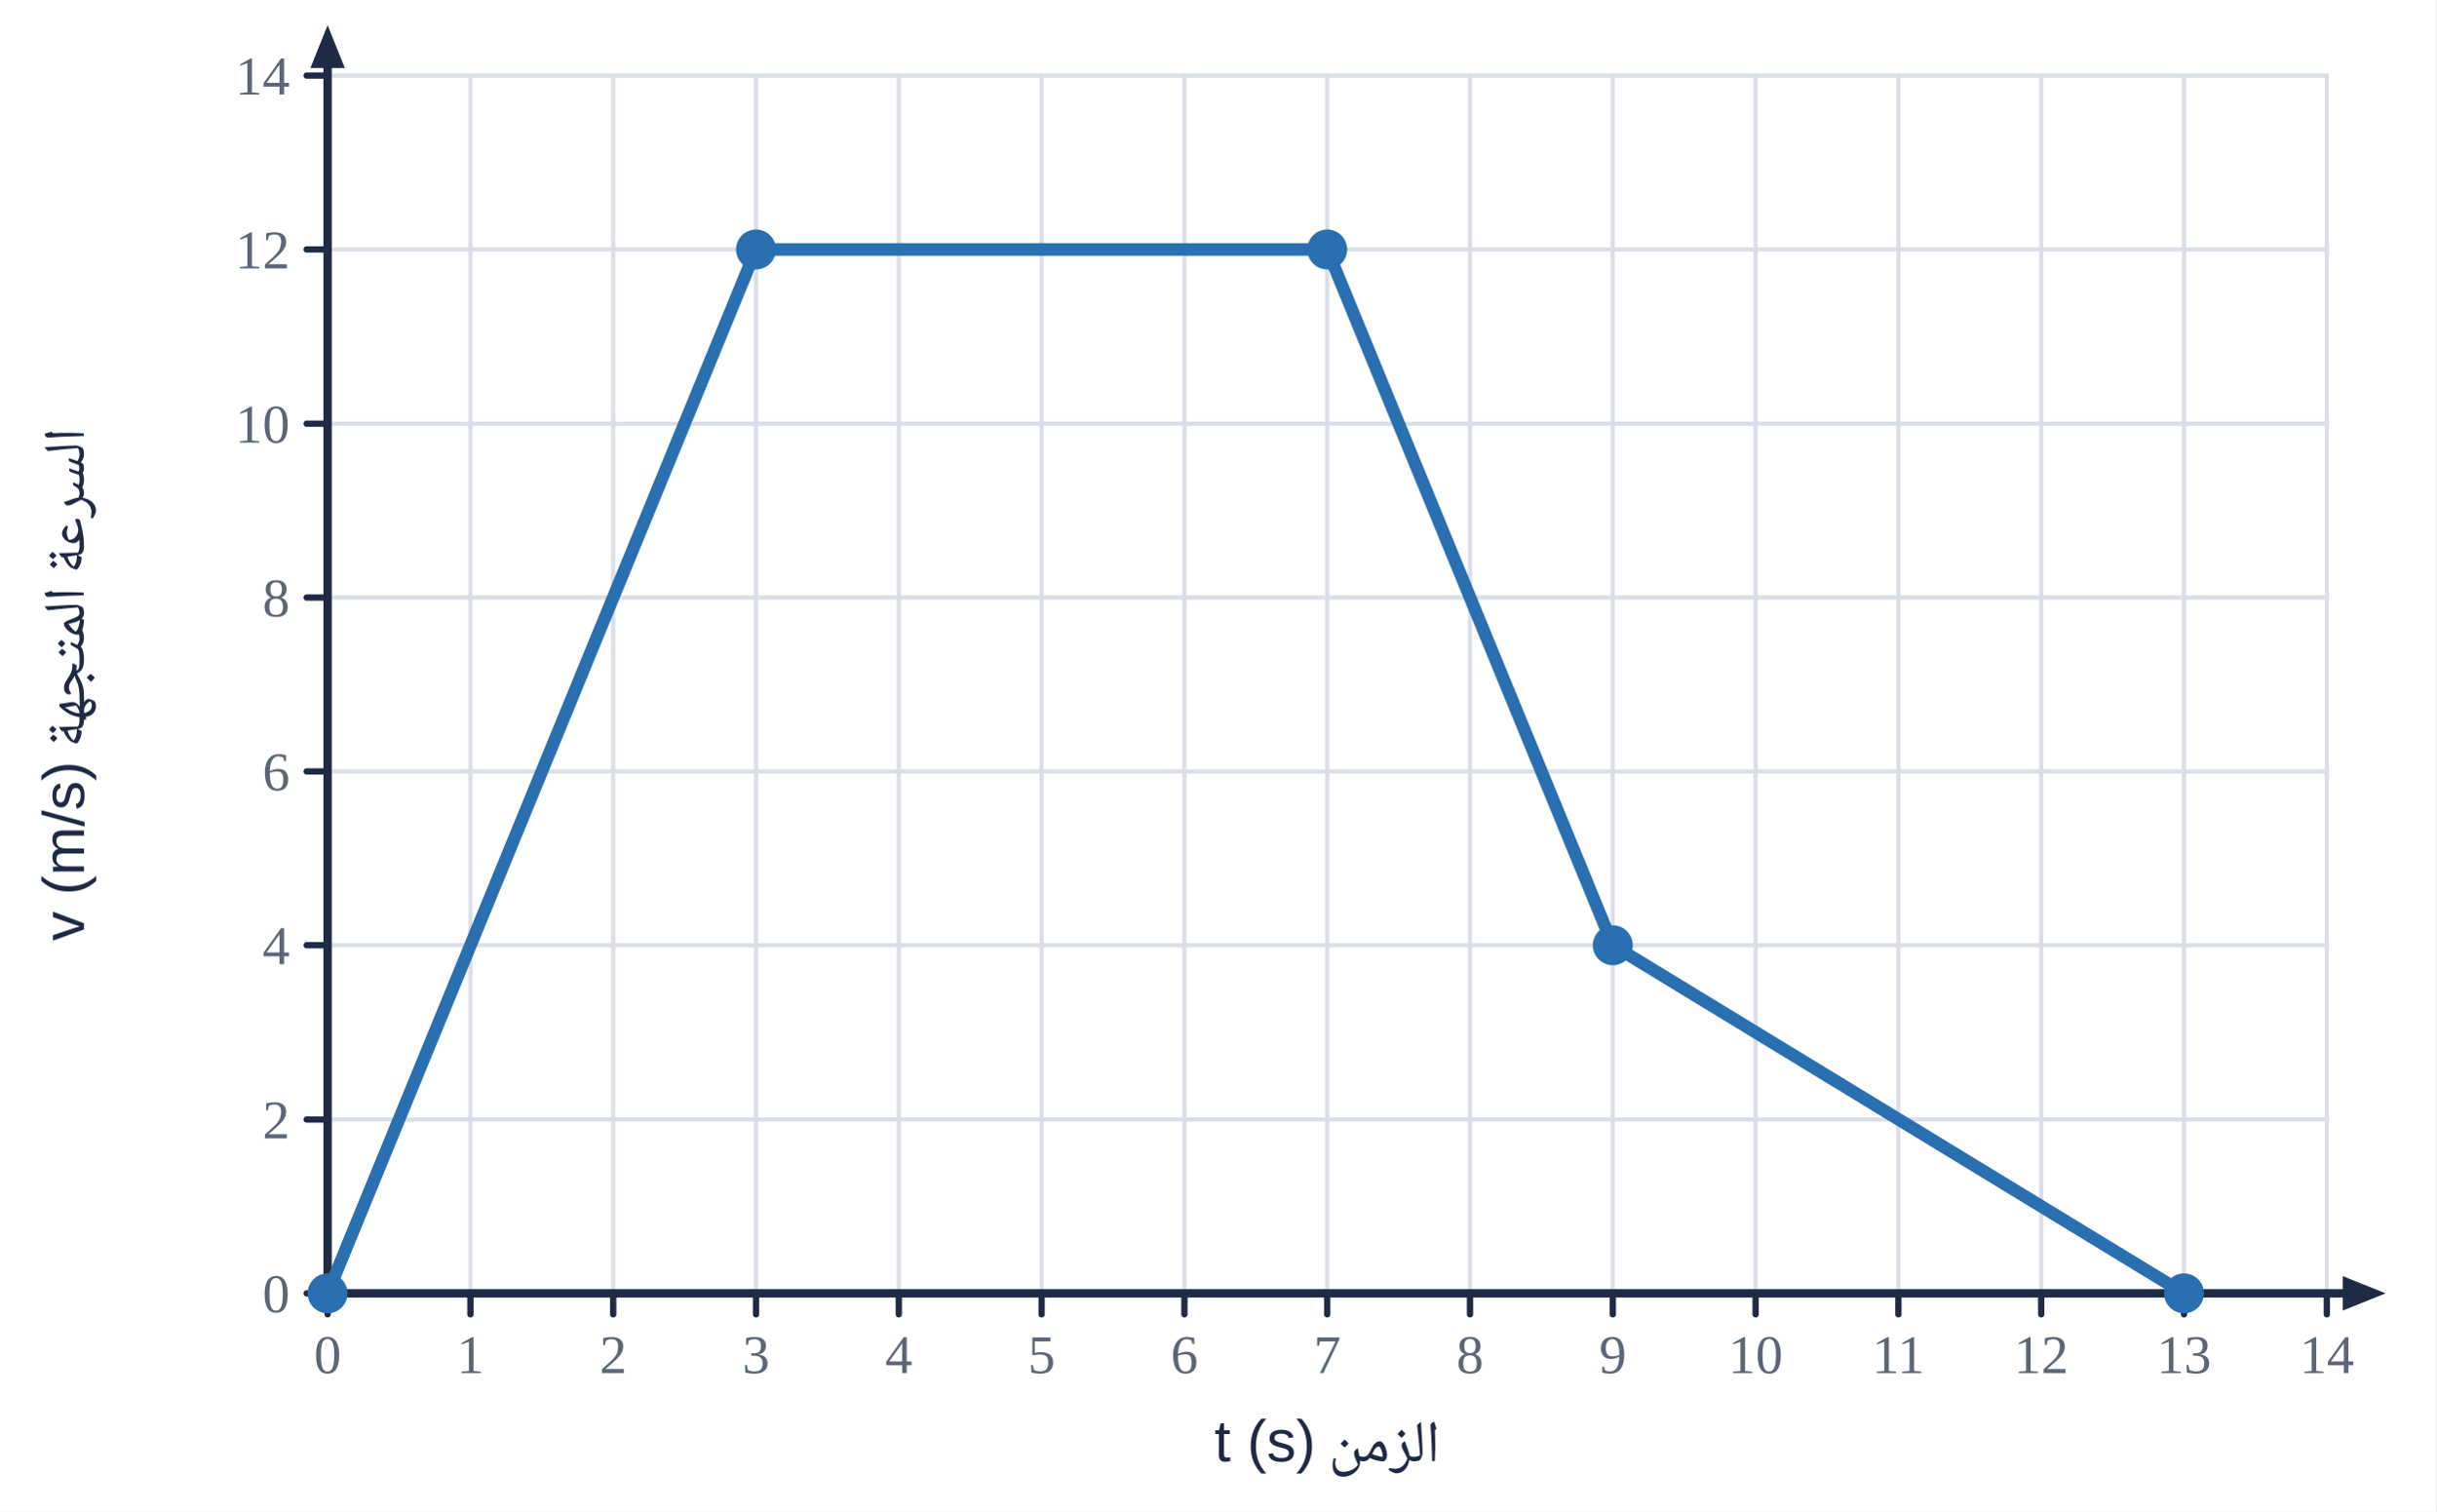
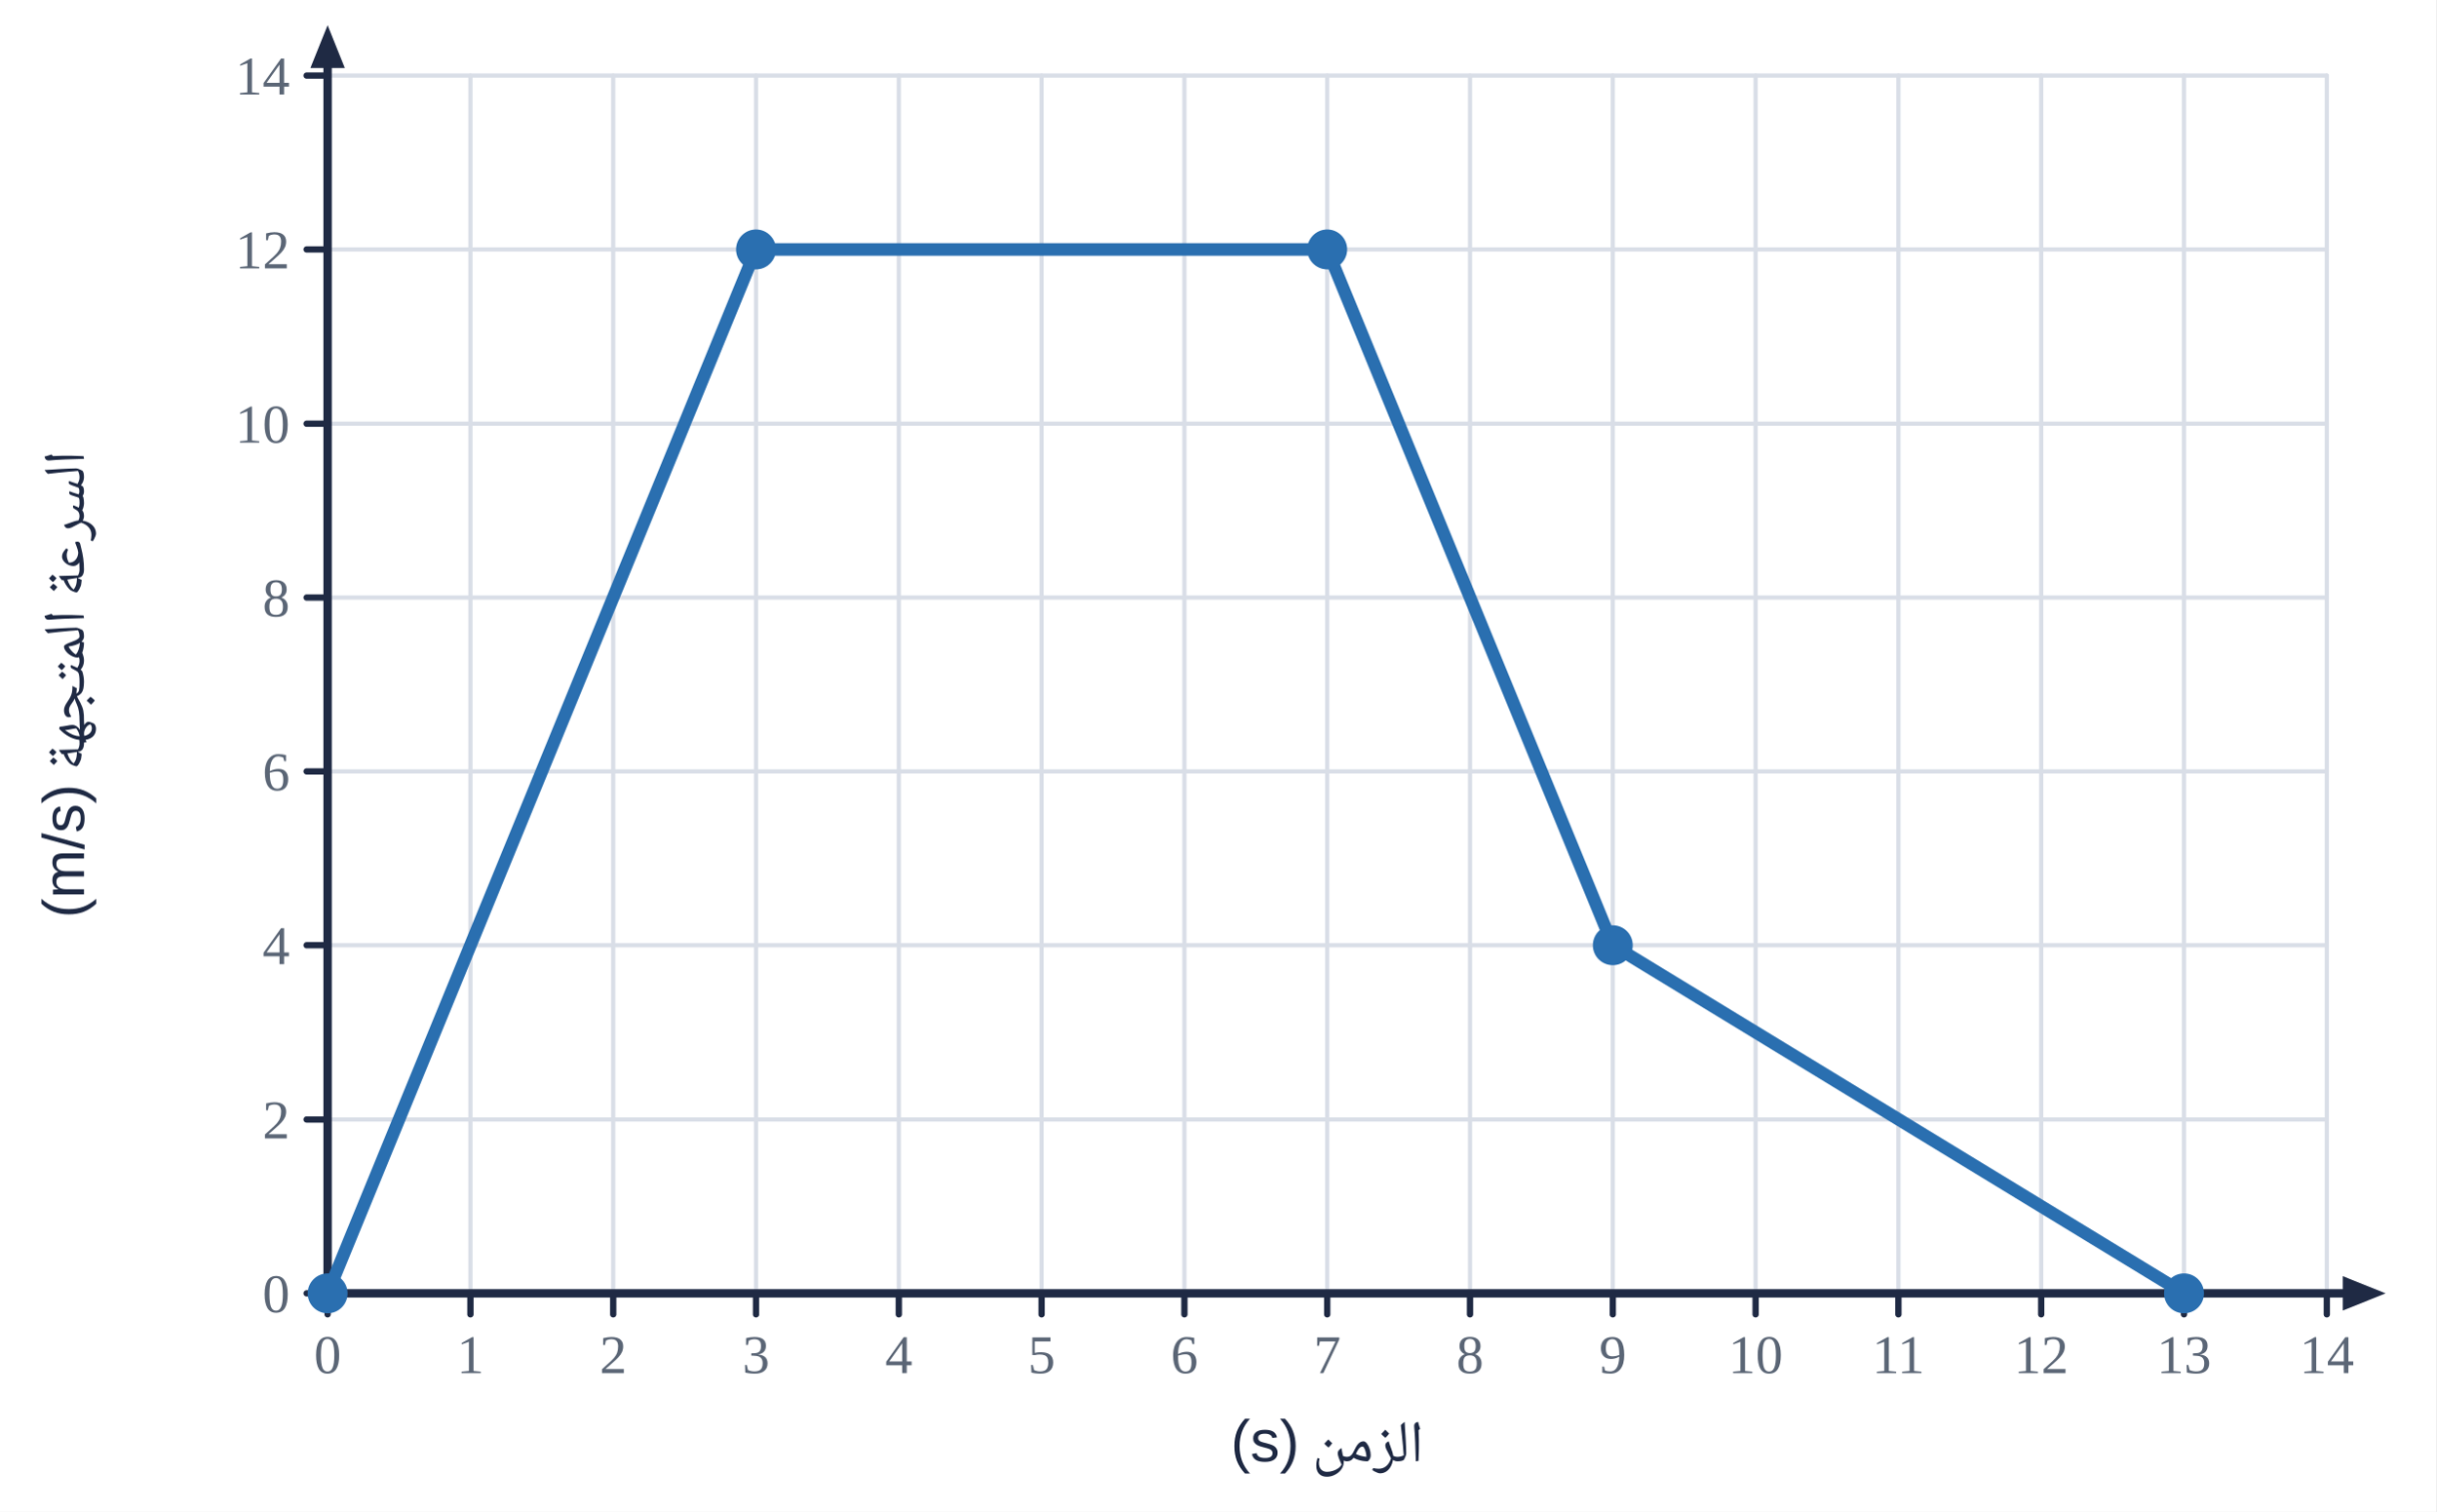
<svg xmlns="http://www.w3.org/2000/svg" viewBox="0 0 580 360" width="580" height="360">
  <rect width="580" height="360" fill="#fff" />
  <line x1="78.0" y1="18.0" x2="78.0" y2="308.0" stroke="#d9dee7" stroke-width="1" stroke-linecap="round" />
  <line x1="112.0" y1="18.0" x2="112.0" y2="308.0" stroke="#d9dee7" stroke-width="1" stroke-linecap="round" />
  <line x1="146.0" y1="18.0" x2="146.0" y2="308.0" stroke="#d9dee7" stroke-width="1" stroke-linecap="round" />
  <line x1="180.0" y1="18.0" x2="180.0" y2="308.0" stroke="#d9dee7" stroke-width="1" stroke-linecap="round" />
  <line x1="214.0" y1="18.0" x2="214.0" y2="308.0" stroke="#d9dee7" stroke-width="1" stroke-linecap="round" />
  <line x1="248.0" y1="18.0" x2="248.0" y2="308.0" stroke="#d9dee7" stroke-width="1" stroke-linecap="round" />
  <line x1="282.0" y1="18.0" x2="282.0" y2="308.0" stroke="#d9dee7" stroke-width="1" stroke-linecap="round" />
  <line x1="316.0" y1="18.0" x2="316.0" y2="308.0" stroke="#d9dee7" stroke-width="1" stroke-linecap="round" />
  <line x1="350.0" y1="18.0" x2="350.0" y2="308.0" stroke="#d9dee7" stroke-width="1" stroke-linecap="round" />
  <line x1="384.0" y1="18.0" x2="384.0" y2="308.0" stroke="#d9dee7" stroke-width="1" stroke-linecap="round" />
  <line x1="418.0" y1="18.0" x2="418.0" y2="308.0" stroke="#d9dee7" stroke-width="1" stroke-linecap="round" />
  <line x1="452.0" y1="18.0" x2="452.0" y2="308.0" stroke="#d9dee7" stroke-width="1" stroke-linecap="round" />
  <line x1="486.0" y1="18.0" x2="486.0" y2="308.0" stroke="#d9dee7" stroke-width="1" stroke-linecap="round" />
  <line x1="520.0" y1="18.0" x2="520.0" y2="308.0" stroke="#d9dee7" stroke-width="1" stroke-linecap="round" />
  <line x1="554.0" y1="18.0" x2="554.0" y2="308.0" stroke="#d9dee7" stroke-width="1" stroke-linecap="round" />
  <line x1="78.0" y1="308.0" x2="554.0" y2="308.0" stroke="#d9dee7" stroke-width="1" stroke-linecap="round" />
  <line x1="78.0" y1="266.6" x2="554.0" y2="266.6" stroke="#d9dee7" stroke-width="1" stroke-linecap="round" />
  <line x1="78.0" y1="225.1" x2="554.0" y2="225.1" stroke="#d9dee7" stroke-width="1" stroke-linecap="round" />
  <line x1="78.0" y1="183.7" x2="554.0" y2="183.7" stroke="#d9dee7" stroke-width="1" stroke-linecap="round" />
  <line x1="78.0" y1="142.3" x2="554.0" y2="142.3" stroke="#d9dee7" stroke-width="1" stroke-linecap="round" />
  <line x1="78.0" y1="100.9" x2="554.0" y2="100.9" stroke="#d9dee7" stroke-width="1" stroke-linecap="round" />
  <line x1="78.0" y1="59.4" x2="554.0" y2="59.4" stroke="#d9dee7" stroke-width="1" stroke-linecap="round" />
  <line x1="78.0" y1="18.0" x2="554.0" y2="18.0" stroke="#d9dee7" stroke-width="1" stroke-linecap="round" />
  <line x1="78.0" y1="308.0" x2="561.4" y2="308.0" stroke="#1f2a44" stroke-width="2" stroke-linecap="round" />
  <polygon points="568.0,308.0 557.8,312.1 557.8,303.9" fill="#1f2a44" />
  <line x1="78.0" y1="308.0" x2="78.0" y2="12.6" stroke="#1f2a44" stroke-width="2" stroke-linecap="round" />
  <polygon points="78.0,6.0 82.1,16.2 73.9,16.2" fill="#1f2a44" />
  <line x1="78.0" y1="308.0" x2="78.0" y2="313.0" stroke="#1f2a44" stroke-width="1.5" stroke-linecap="round" />
  <text x="78.0" y="327.0" text-anchor="middle" font-size="13" fill="#5b6676" font-weight="normal" font-family="'Times New Roman',Times,serif">0</text>
  <line x1="112.0" y1="308.0" x2="112.0" y2="313.0" stroke="#1f2a44" stroke-width="1.5" stroke-linecap="round" />
  <text x="112.0" y="327.0" text-anchor="middle" font-size="13" fill="#5b6676" font-weight="normal" font-family="'Times New Roman',Times,serif">1</text>
  <line x1="146.0" y1="308.0" x2="146.0" y2="313.0" stroke="#1f2a44" stroke-width="1.5" stroke-linecap="round" />
  <text x="146.0" y="327.0" text-anchor="middle" font-size="13" fill="#5b6676" font-weight="normal" font-family="'Times New Roman',Times,serif">2</text>
  <line x1="180.0" y1="308.0" x2="180.0" y2="313.0" stroke="#1f2a44" stroke-width="1.5" stroke-linecap="round" />
  <text x="180.0" y="327.0" text-anchor="middle" font-size="13" fill="#5b6676" font-weight="normal" font-family="'Times New Roman',Times,serif">3</text>
  <line x1="214.0" y1="308.0" x2="214.0" y2="313.0" stroke="#1f2a44" stroke-width="1.5" stroke-linecap="round" />
  <text x="214.0" y="327.0" text-anchor="middle" font-size="13" fill="#5b6676" font-weight="normal" font-family="'Times New Roman',Times,serif">4</text>
  <line x1="248.0" y1="308.0" x2="248.0" y2="313.0" stroke="#1f2a44" stroke-width="1.5" stroke-linecap="round" />
  <text x="248.0" y="327.0" text-anchor="middle" font-size="13" fill="#5b6676" font-weight="normal" font-family="'Times New Roman',Times,serif">5</text>
  <line x1="282.0" y1="308.0" x2="282.0" y2="313.0" stroke="#1f2a44" stroke-width="1.5" stroke-linecap="round" />
  <text x="282.0" y="327.0" text-anchor="middle" font-size="13" fill="#5b6676" font-weight="normal" font-family="'Times New Roman',Times,serif">6</text>
  <line x1="316.0" y1="308.0" x2="316.0" y2="313.0" stroke="#1f2a44" stroke-width="1.5" stroke-linecap="round" />
  <text x="316.0" y="327.0" text-anchor="middle" font-size="13" fill="#5b6676" font-weight="normal" font-family="'Times New Roman',Times,serif">7</text>
  <line x1="350.0" y1="308.0" x2="350.0" y2="313.0" stroke="#1f2a44" stroke-width="1.5" stroke-linecap="round" />
  <text x="350.0" y="327.0" text-anchor="middle" font-size="13" fill="#5b6676" font-weight="normal" font-family="'Times New Roman',Times,serif">8</text>
  <line x1="384.0" y1="308.0" x2="384.0" y2="313.0" stroke="#1f2a44" stroke-width="1.5" stroke-linecap="round" />
  <text x="384.0" y="327.0" text-anchor="middle" font-size="13" fill="#5b6676" font-weight="normal" font-family="'Times New Roman',Times,serif">9</text>
  <line x1="418.0" y1="308.0" x2="418.0" y2="313.0" stroke="#1f2a44" stroke-width="1.5" stroke-linecap="round" />
  <text x="418.0" y="327.0" text-anchor="middle" font-size="13" fill="#5b6676" font-weight="normal" font-family="'Times New Roman',Times,serif">10</text>
  <line x1="452.0" y1="308.0" x2="452.0" y2="313.0" stroke="#1f2a44" stroke-width="1.5" stroke-linecap="round" />
  <text x="452.0" y="327.0" text-anchor="middle" font-size="13" fill="#5b6676" font-weight="normal" font-family="'Times New Roman',Times,serif">11</text>
  <line x1="486.0" y1="308.0" x2="486.0" y2="313.0" stroke="#1f2a44" stroke-width="1.5" stroke-linecap="round" />
  <text x="486.0" y="327.0" text-anchor="middle" font-size="13" fill="#5b6676" font-weight="normal" font-family="'Times New Roman',Times,serif">12</text>
  <line x1="520.0" y1="308.0" x2="520.0" y2="313.0" stroke="#1f2a44" stroke-width="1.5" stroke-linecap="round" />
  <text x="520.0" y="327.0" text-anchor="middle" font-size="13" fill="#5b6676" font-weight="normal" font-family="'Times New Roman',Times,serif">13</text>
  <line x1="554.0" y1="308.0" x2="554.0" y2="313.0" stroke="#1f2a44" stroke-width="1.5" stroke-linecap="round" />
  <text x="554.0" y="327.0" text-anchor="middle" font-size="13" fill="#5b6676" font-weight="normal" font-family="'Times New Roman',Times,serif">14</text>
  <line x1="73.0" y1="308.0" x2="78.0" y2="308.0" stroke="#1f2a44" stroke-width="1.5" stroke-linecap="round" />
  <text x="69.0" y="312.5" text-anchor="end" font-size="13" fill="#5b6676" font-weight="normal" font-family="'Times New Roman',Times,serif">0</text>
  <line x1="73.0" y1="266.6" x2="78.0" y2="266.6" stroke="#1f2a44" stroke-width="1.5" stroke-linecap="round" />
  <text x="69.0" y="271.1" text-anchor="end" font-size="13" fill="#5b6676" font-weight="normal" font-family="'Times New Roman',Times,serif">2</text>
  <line x1="73.0" y1="225.1" x2="78.0" y2="225.1" stroke="#1f2a44" stroke-width="1.5" stroke-linecap="round" />
  <text x="69.0" y="229.6" text-anchor="end" font-size="13" fill="#5b6676" font-weight="normal" font-family="'Times New Roman',Times,serif">4</text>
  <line x1="73.0" y1="183.7" x2="78.0" y2="183.7" stroke="#1f2a44" stroke-width="1.5" stroke-linecap="round" />
  <text x="69.0" y="188.2" text-anchor="end" font-size="13" fill="#5b6676" font-weight="normal" font-family="'Times New Roman',Times,serif">6</text>
  <line x1="73.0" y1="142.3" x2="78.0" y2="142.3" stroke="#1f2a44" stroke-width="1.5" stroke-linecap="round" />
  <text x="69.0" y="146.8" text-anchor="end" font-size="13" fill="#5b6676" font-weight="normal" font-family="'Times New Roman',Times,serif">8</text>
  <line x1="73.0" y1="100.9" x2="78.0" y2="100.9" stroke="#1f2a44" stroke-width="1.5" stroke-linecap="round" />
  <text x="69.0" y="105.4" text-anchor="end" font-size="13" fill="#5b6676" font-weight="normal" font-family="'Times New Roman',Times,serif">10</text>
  <line x1="73.0" y1="59.4" x2="78.0" y2="59.4" stroke="#1f2a44" stroke-width="1.5" stroke-linecap="round" />
  <text x="69.0" y="63.9" text-anchor="end" font-size="13" fill="#5b6676" font-weight="normal" font-family="'Times New Roman',Times,serif">12</text>
  <line x1="73.0" y1="18.0" x2="78.0" y2="18.0" stroke="#1f2a44" stroke-width="1.5" stroke-linecap="round" />
  <text x="69.0" y="22.5" text-anchor="end" font-size="13" fill="#5b6676" font-weight="normal" font-family="'Times New Roman',Times,serif">14</text>
-   <text x="316.0" y="348.0" text-anchor="middle" font-size="14" fill="#1f2a44" font-weight="normal" font-family="'IBM Plex Sans Arabic','Noto Naskh Arabic',Tahoma,Arial,sans-serif" direction="rtl">الزمن t (s)</text>
-   <text x="20.0" y="163.0" text-anchor="middle" font-size="14" fill="#1f2a44" font-weight="normal" font-family="'IBM Plex Sans Arabic','Noto Naskh Arabic',Tahoma,Arial,sans-serif" direction="rtl" transform="rotate(-90 20 163.0)">السرعة المتجهة v (m/s)</text>
+   <text x="316.0" y="348.0" text-anchor="middle" font-size="14" fill="#1f2a44" font-weight="normal" font-family="'IBM Plex Sans Arabic','Noto Naskh Arabic',Tahoma,Arial,sans-serif" direction="rtl">الزمن (s)</text>
+   <text x="20.0" y="163.0" text-anchor="middle" font-size="14" fill="#1f2a44" font-weight="normal" font-family="'IBM Plex Sans Arabic','Noto Naskh Arabic',Tahoma,Arial,sans-serif" direction="rtl" transform="rotate(-90 20 163.0)">السرعة المتجهة (m/s)</text>
  <polyline points="78.0,308.0 180.0,59.4 316.0,59.4 384.0,225.1 520.0,308.0" fill="none" stroke="#2a6fb0" stroke-width="3" stroke-linejoin="round" />
  <circle cx="78.0" cy="308.0" r="4" fill="#2a6fb0" stroke="#2a6fb0" stroke-width="1.5" />
  <circle cx="180.0" cy="59.4" r="4" fill="#2a6fb0" stroke="#2a6fb0" stroke-width="1.5" />
  <circle cx="316.0" cy="59.4" r="4" fill="#2a6fb0" stroke="#2a6fb0" stroke-width="1.5" />
  <circle cx="384.0" cy="225.1" r="4" fill="#2a6fb0" stroke="#2a6fb0" stroke-width="1.5" />
  <circle cx="520.0" cy="308.0" r="4" fill="#2a6fb0" stroke="#2a6fb0" stroke-width="1.5" />
</svg>
